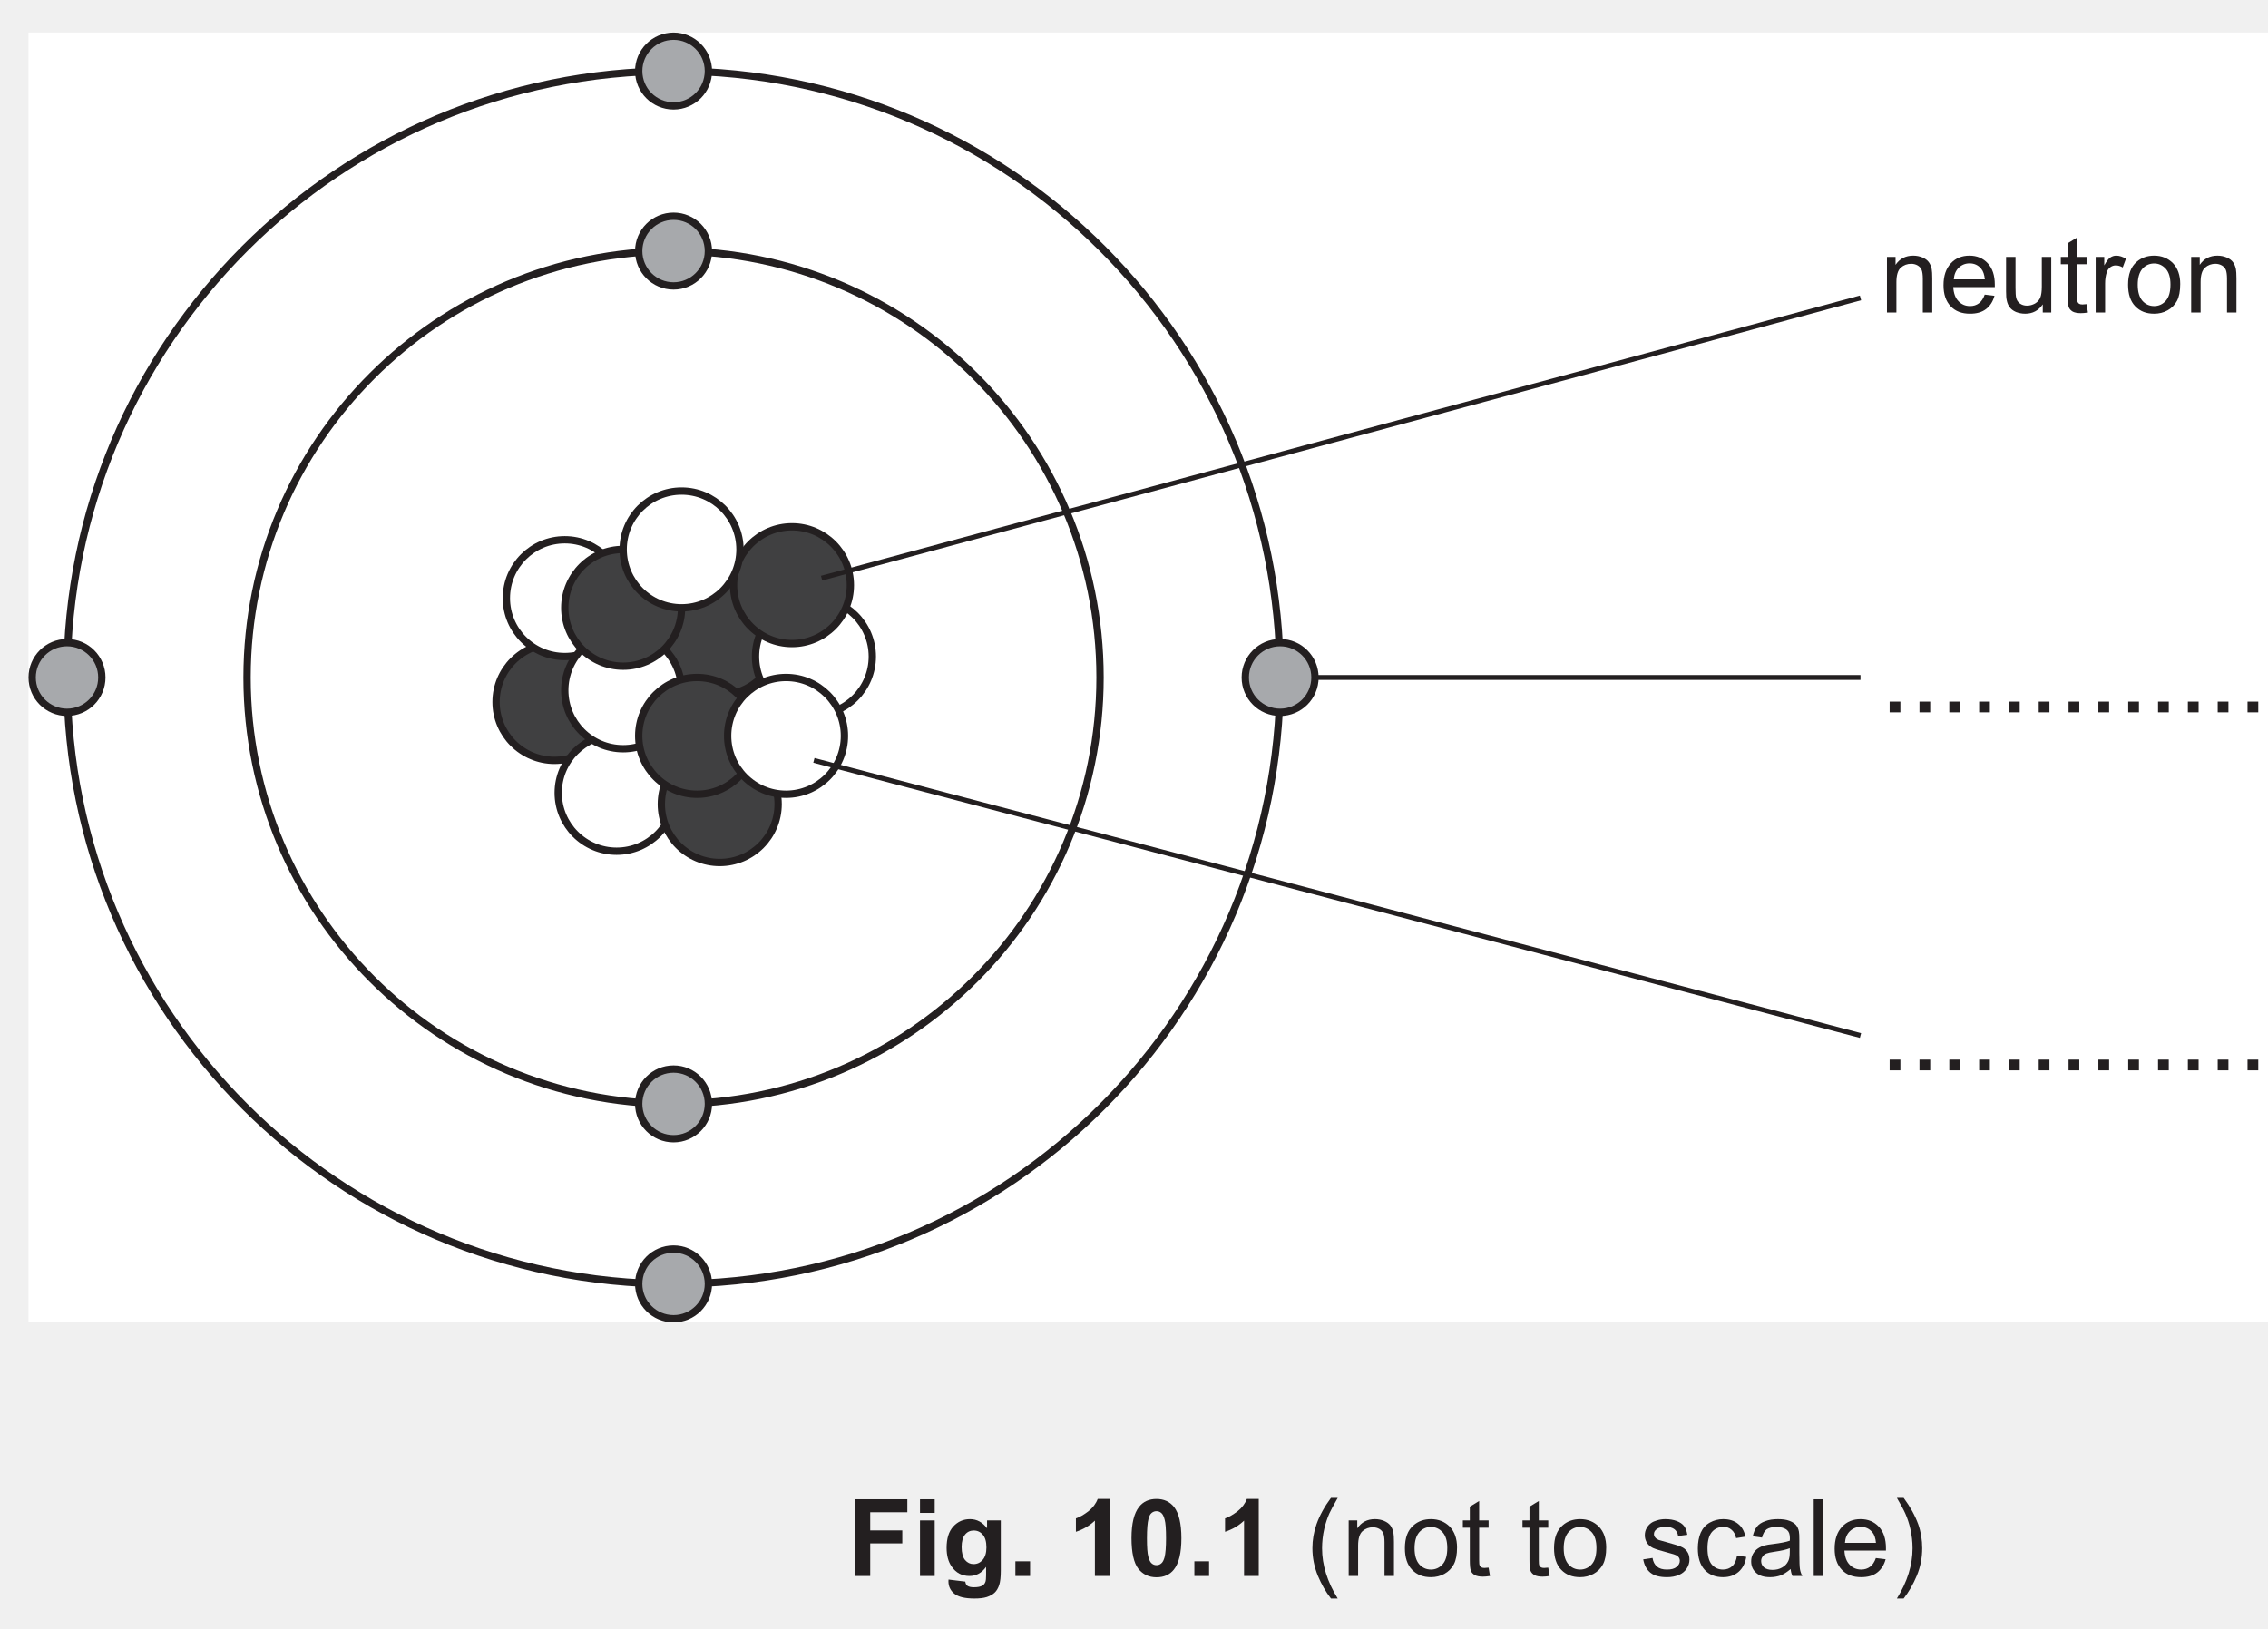
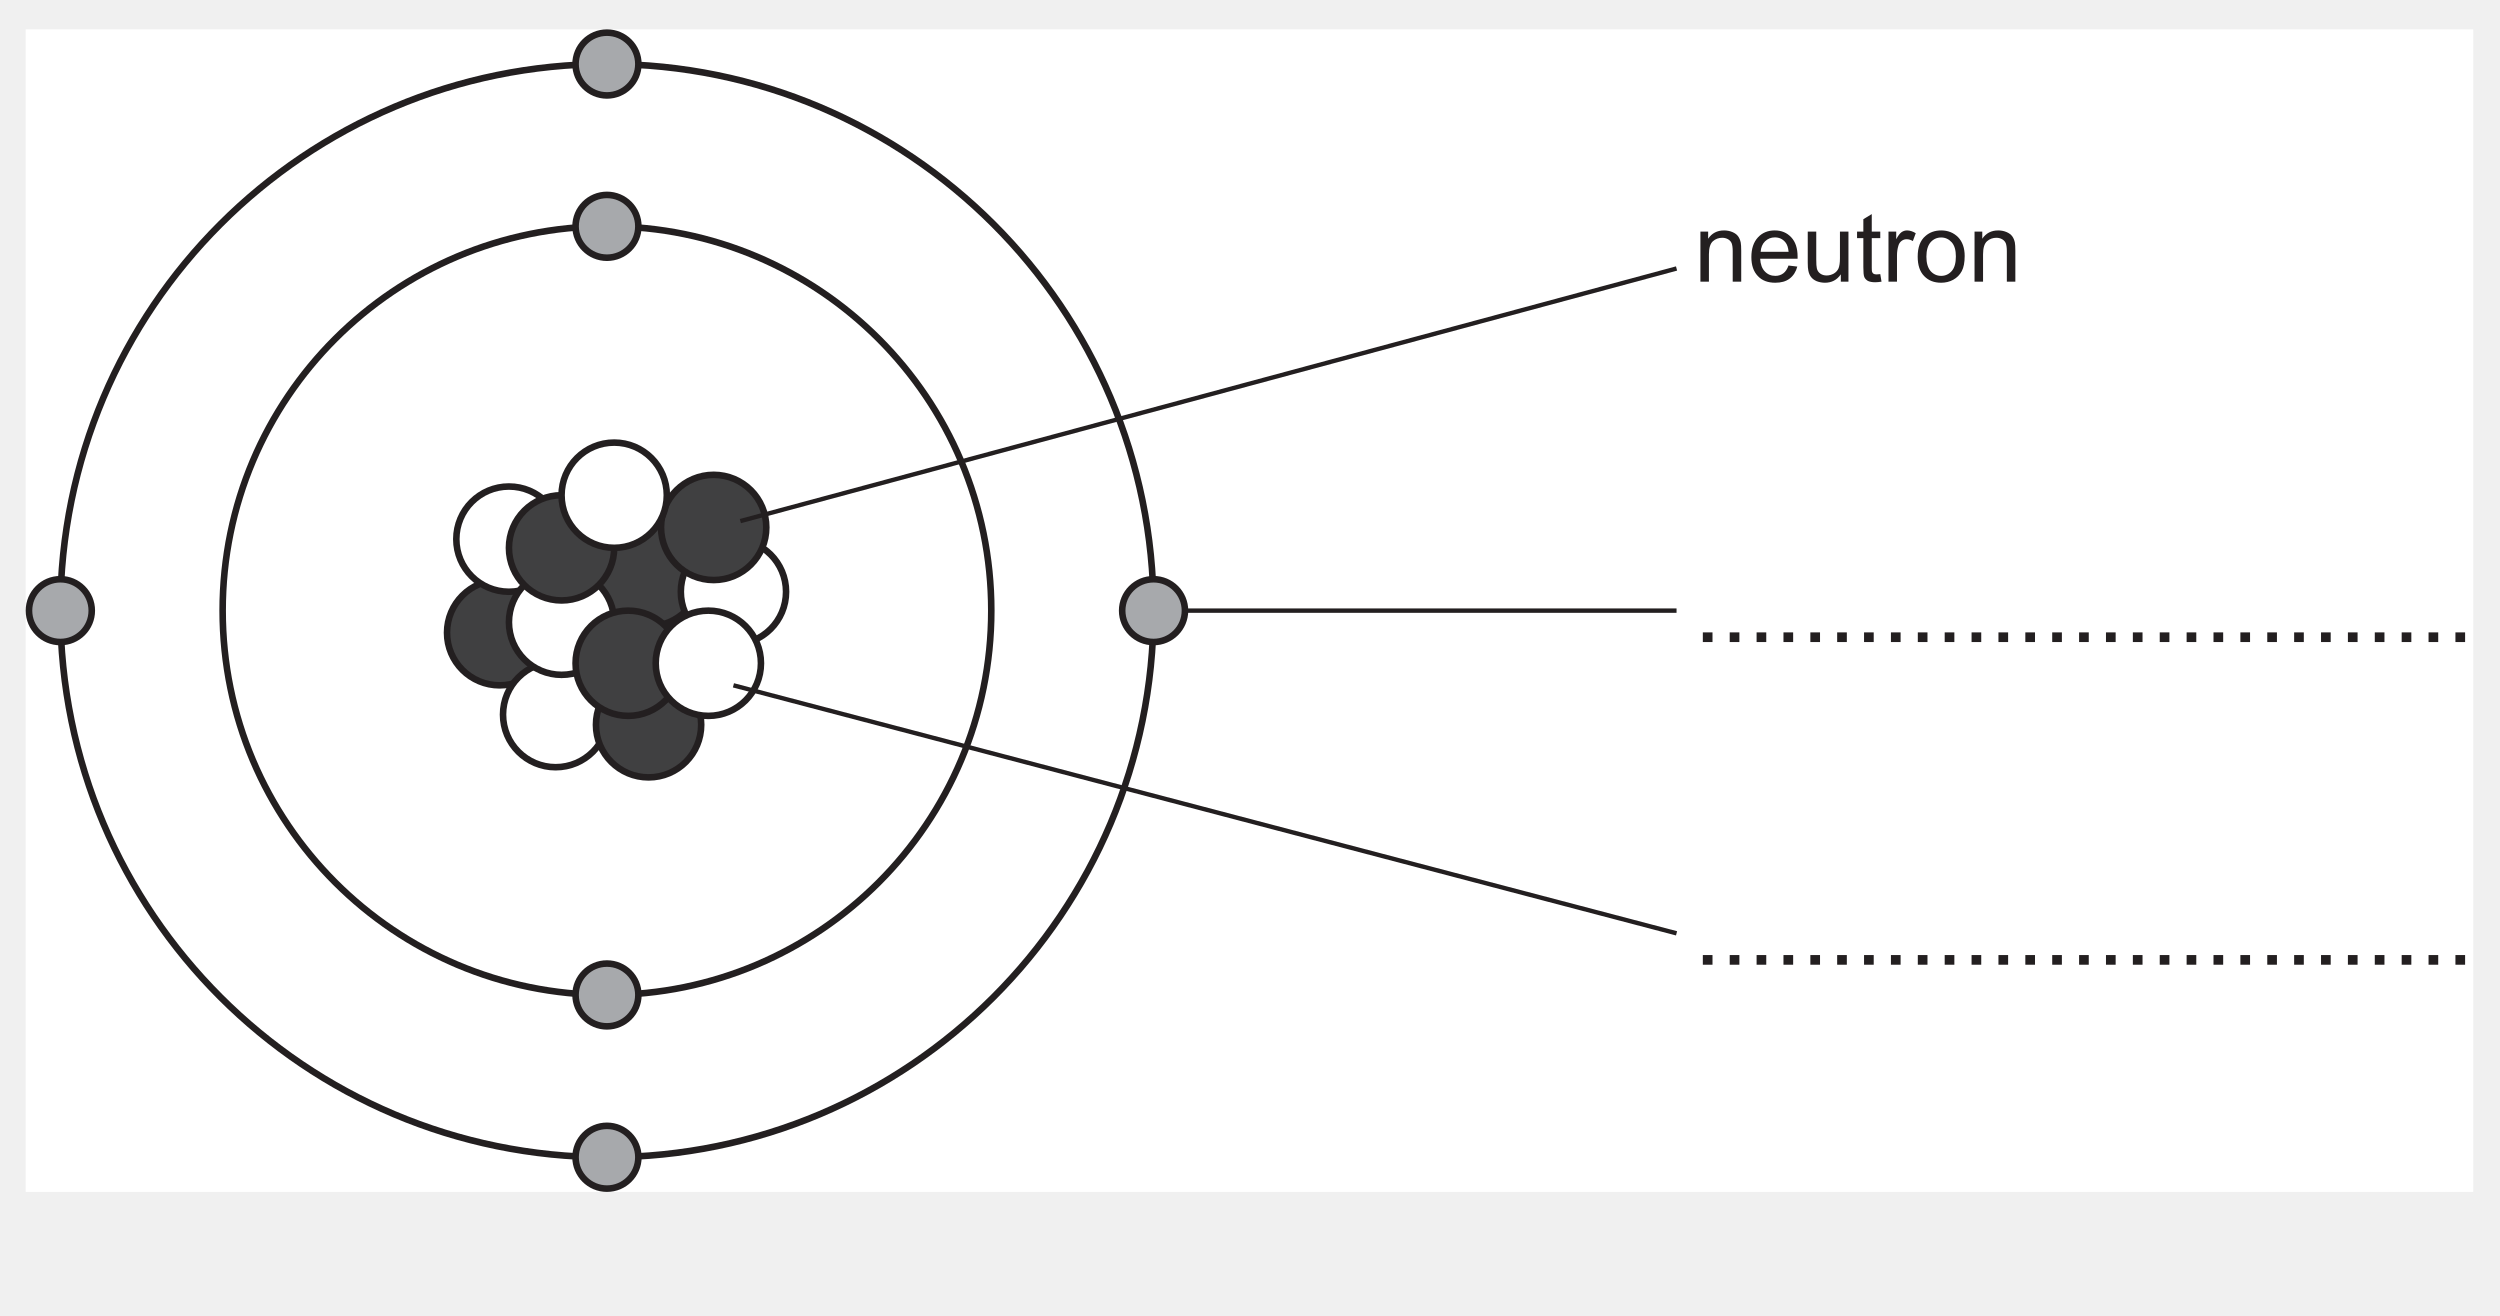
- <svg xmlns="http://www.w3.org/2000/svg" xmlns:xlink="http://www.w3.org/1999/xlink" data-id="0625_2024FM_32_q10a_fig10-1" data-width-mm="82.02" data-height-mm="58.91" data-measure="false" data-source="0625/32 FM 2024 p12" version="1.1" width="232.5" height="167" viewBox="0 0 232.5 167">
+ <svg xmlns="http://www.w3.org/2000/svg" xmlns:xlink="http://www.w3.org/1999/xlink" data-id="0625_2024FM_32_q10a_fig10-1" data-width-mm="100.33" data-height-mm="52.8" data-measure="false" data-source="0625/32 FM 2024 p12" version="1.1" width="284.4" height="149.683" viewBox="0 0 284.4 149.683">
  <defs>
    <clipPath id="clip_1">
-       <path transform="matrix(1,0,0,-1,-155.5,757.39)" d="M155.5 590.39H388V757.39H155.5Z" />
+       <path transform="matrix(1,0,0,-1,-155.499,757.389)" d="M155.5 607.706H439.9V757.39H155.5Z" />
    </clipPath>
    <clipPath id="clip_2">
-       <path transform="matrix(1,0,0,-1,-155.5,757.39)" d="M0 0H595.276V841.89H0Z" />
+       <path transform="matrix(1,0,0,-1,-155.499,757.389)" d="M0 0H595.276V841.89H0Z" />
    </clipPath>
    <clipPath id="clip_3">
-       <path transform="matrix(1,0,0,-1,-155.5,757.39)" d="M0 0H595.276V841.89H0Z" />
+       <path transform="matrix(1,0,0,-1,-155.499,757.389)" d="M0 0H595.276V841.89H0Z" />
    </clipPath>
    <clipPath id="clip_4">
-       <path transform="matrix(1,0,0,-1,-155.5,757.39)" d="M158.422 621.797H436.854V754.052H158.422Z" />
+       <path transform="matrix(1,0,0,-1,-155.499,757.389)" d="M158.422 621.797H436.854V754.052H158.422Z" />
    </clipPath>
    <path id="font_5_81" d="M.065 0V.518H.145V.444C.183 .501 .238 .530 .310 .530 .341 .530 .370 .524 .396 .513 .422 .502 .442 .487 .455 .469 .468 .451 .477 .429 .482 .404 .485 .388 .487 .359 .487 .318V0H.399V.315C.399 .351 .395 .378 .389 .395 .382 .413 .370 .427 .352 .438 .335 .448 .314 .454 .291 .454 .254 .454 .221 .442 .194 .418 .167 .394 .153 .349 .153 .283V0H.065Z" />
    <path id="font_5_72" d="M.420 .167 .511 .156C.497 .103 .470 .061 .432 .032 .393 .002 .343-.011 .283-.011 .207-.011 .147 .011 .103 .058 .058 .105 .036 .170 .036 .254 .036 .342 .059 .409 .104 .458 .148 .506 .207 .530 .278 .530 .348 .530 .404 .506 .448 .459 .492 .412 .514 .346 .514 .260 .514 .255 .514 .247 .514 .237H.127C.130 .180 .146 .136 .175 .106 .204 .075 .240 .060 .284 .060 .316 .060 .343 .069 .366 .086 .389 .103 .407 .130 .420 .167M.132 .309H.421C.417 .353 .406 .385 .388 .407 .360 .441 .324 .458 .279 .458 .239 .458 .205 .444 .177 .417 .150 .390 .135 .354 .132 .309Z" />
    <path id="font_5_88" d="M.405 0V.076C.365 .017 .310-.011 .241-.011 .210-.011 .182-.005 .155 .005 .128 .017 .109 .032 .096 .050 .083 .067 .074 .089 .069 .115 .065 .132 .063 .159 .063 .197V.518H.151V.231C.151 .185 .153 .154 .157 .138 .162 .115 .174 .097 .192 .084 .210 .071 .232 .064 .258 .064 .285 .064 .309 .071 .333 .084 .356 .098 .372 .116 .382 .139 .391 .163 .396 .196 .396 .241V.518H.484V0H.405Z" />
    <path id="font_5_87" d="M.257 .078 .270 .000C.245-.004 .223-.006 .204-.006 .172-.006 .147-.001 .129 .008 .112 .018 .099 .031 .092 .048 .085 .064 .082 .099 .082 .151V.450H.017V.518H.082V.646L.169 .699V.518H.257V.450H.169V.146C.169 .121 .170 .105 .174 .098 .177 .091 .182 .085 .189 .081 .196 .077 .206 .075 .219 .075 .229 .075 .241 .076 .257 .078Z" />
    <path id="font_5_85" d="M.064 0V.518H.144V.439C.164 .476 .182 .500 .199 .512 .217 .524 .235 .530 .256 .530 .285 .530 .316 .520 .346 .501L.316 .420C.294 .433 .273 .439 .251 .439 .232 .439 .215 .433 .200 .422 .184 .410 .173 .394 .167 .374 .157 .342 .152 .308 .152 .271V0H.064Z" />
    <path id="font_5_82" d="M.033 .259C.033 .355 .059 .426 .113 .472 .157 .511 .212 .530 .276 .530 .347 .530 .405 .506 .451 .460 .496 .413 .519 .348 .519 .266 .519 .199 .509 .147 .489 .109 .468 .070 .439 .041 .401 .020 .363-.001 .321-.011 .276-.011 .203-.011 .145 .011 .100 .058 .055 .104 .033 .171 .033 .259M.123 .259C.123 .192 .138 .143 .166 .110 .195 .077 .232 .060 .276 .060 .319 .060 .356 .077 .385 .110 .414 .143 .428 .194 .428 .261 .428 .326 .414 .374 .385 .407 .355 .440 .319 .457 .276 .457 .232 .457 .195 .440 .166 .407 .138 .374 .123 .325 .123 .259Z" />
    <clipPath id="clip_6">
-       <path transform="matrix(1,0,0,-1,-155.5,757.39)" d="M158.422 621.797H436.854V754.052H158.422Z" />
+       <path transform="matrix(1,0,0,-1,-155.499,757.389)" d="M158.422 621.797H436.854V754.052H158.422Z" />
    </clipPath>
    <path id="font_5_17" d="M.090 0V.100H.190V0H.090Z" />
-     <path id="font_7_41" d="M.073 0V.715H.564V.594H.218V.425H.517V.304H.218V0H.073Z" />
-     <path id="font_7_76" d="M.071 .588V.715H.208V.588H.071M.071 0V.518H.208V0H.071Z" />
-     <path id="font_7_74" d="M.059-.033 .215-.052C.218-.071 .224-.083 .233-.090 .246-.100 .267-.105 .295-.105 .331-.105 .358-.100 .375-.089 .388-.082 .397-.070 .403-.054 .407-.042 .409-.021 .409 .009V.085C.368 .028 .316 0 .254 0 .184 0 .129 .029 .088 .088 .056 .134 .041 .192 .041 .262 .041 .349 .061 .415 .103 .461 .145 .507 .197 .530 .259 .530 .323 .530 .376 .501 .418 .445V.518H.546V.052C.546-.008 .541-.054 .531-.084 .521-.114 .507-.138 .489-.155 .471-.172 .446-.186 .416-.196 .385-.206 .347-.210 .300-.210 .212-.210 .150-.195 .113-.165 .076-.135 .058-.096 .058-.049 .058-.045 .058-.039 .059-.033M.181 .270C.181 .215 .192 .175 .213 .149 .234 .124 .261 .111 .292 .111 .326 .111 .354 .124 .377 .150 .400 .176 .412 .215 .412 .266 .412 .320 .401 .359 .378 .385 .356 .411 .328 .424 .294 .424 .262 .424 .234 .412 .213 .386 .192 .361 .181 .322 .181 .270Z" />
-     <path id="font_7_17" d="M.071 0V.137H.208V0H.071Z" />
-     <path id="font_7_3" d="" />
-     <path id="font_7_20" d="M.393 0H.256V.516C.206 .469 .147 .434 .079 .412V.537C.114 .548 .153 .571 .195 .603 .237 .636 .266 .675 .282 .718H.393V0Z" />
-     <path id="font_7_19" d="M.274 .718C.343 .718 .397 .693 .437 .644 .483 .585 .506 .488 .506 .352 .506 .217 .483 .119 .436 .060 .397 .011 .343-.012 .274-.012 .204-.012 .148 .014 .105 .067 .063 .121 .041 .216 .041 .354 .041 .489 .065 .586 .112 .645 .151 .694 .205 .718 .274 .718M.274 .604C.257 .604 .243 .599 .229 .588 .216 .578 .206 .559 .199 .531 .190 .496 .185 .436 .185 .352 .185 .268 .189 .211 .198 .179 .206 .148 .217 .127 .230 .117 .243 .106 .257 .101 .274 .101 .291 .101 .305 .106 .318 .117 .331 .127 .341 .146 .349 .174 .358 .209 .363 .268 .363 .352 .363 .436 .359 .494 .350 .525 .342 .557 .331 .578 .318 .588 .305 .599 .291 .604 .274 .604Z" />
-     <path id="font_8_3" d="" />
-     <path id="font_8_11" d="M.233-.210C.185-.149 .144-.077 .110 .004 .077 .086 .060 .171 .060 .259 .060 .336 .073 .411 .098 .482 .127 .564 .172 .646 .233 .728H.296C.257 .660 .231 .612 .218 .583 .198 .538 .183 .491 .171 .442 .157 .381 .150 .320 .150 .258 .150 .102 .199-.054 .296-.210H.233Z" />
-     <path id="font_8_81" d="M.065 0V.518H.145V.444C.183 .501 .238 .530 .310 .530 .341 .530 .370 .524 .396 .513 .422 .502 .442 .487 .455 .469 .468 .451 .477 .429 .482 .404 .485 .388 .487 .359 .487 .318V0H.399V.315C.399 .351 .395 .378 .389 .395 .382 .413 .370 .427 .352 .438 .335 .448 .314 .454 .291 .454 .254 .454 .221 .442 .194 .418 .167 .394 .153 .349 .153 .283V0H.065Z" />
-     <path id="font_8_82" d="M.033 .259C.033 .355 .059 .426 .113 .472 .157 .511 .212 .530 .276 .530 .347 .530 .405 .506 .451 .460 .496 .413 .519 .348 .519 .266 .519 .199 .509 .147 .489 .109 .468 .070 .439 .041 .401 .020 .363-.001 .321-.011 .276-.011 .203-.011 .145 .011 .100 .058 .055 .104 .033 .171 .033 .259M.123 .259C.123 .192 .138 .143 .166 .110 .195 .077 .232 .060 .276 .060 .319 .060 .356 .077 .385 .110 .414 .143 .428 .194 .428 .261 .428 .326 .414 .374 .385 .407 .355 .440 .319 .457 .276 .457 .232 .457 .195 .440 .166 .407 .138 .374 .123 .325 .123 .259Z" />
-     <path id="font_8_87" d="M.257 .078 .270 .000C.245-.004 .223-.006 .204-.006 .172-.006 .147-.001 .129 .008 .112 .018 .099 .031 .092 .048 .085 .064 .082 .099 .082 .151V.450H.017V.518H.082V.646L.169 .699V.518H.257V.450H.169V.146C.169 .121 .170 .105 .174 .098 .177 .091 .182 .085 .189 .081 .196 .077 .206 .075 .219 .075 .229 .075 .241 .076 .257 .078Z" />
-     <path id="font_8_86" d="M.030 .155 .117 .168C.122 .133 .136 .107 .158 .088 .180 .069 .211 .060 .251 .060 .292 .060 .322 .068 .341 .085 .361 .101 .371 .120 .371 .143 .371 .162 .362 .178 .345 .189 .333 .197 .303 .207 .255 .219 .190 .236 .146 .250 .121 .261 .096 .273 .077 .290 .064 .311 .051 .332 .045 .355 .045 .380 .045 .403 .050 .425 .061 .445 .071 .464 .086 .481 .104 .494 .118 .504 .136 .512 .160 .519 .184 .526 .209 .530 .236 .530 .277 .530 .312 .524 .343 .512 .374 .500 .396 .485 .411 .465 .426 .445 .436 .418 .441 .384L.355 .373C.352 .399 .340 .420 .322 .435 .303 .450 .276 .458 .242 .458 .202 .458 .173 .451 .156 .437 .138 .424 .130 .409 .130 .391 .130 .379 .133 .369 .141 .360 .148 .350 .159 .343 .174 .336 .183 .333 .209 .326 .252 .314 .314 .297 .357 .284 .382 .273 .407 .263 .426 .247 .440 .227 .454 .207 .461 .182 .461 .152 .461 .123 .452 .095 .435 .069 .418 .043 .394 .023 .361 .009 .329-.004 .293-.011 .252-.011 .185-.011 .133 .002 .098 .030 .063 .058 .040 .100 .030 .155Z" />
-     <path id="font_8_70" d="M.404 .190 .490 .178C.481 .119 .457 .072 .418 .038 .379 .005 .331-.011 .274-.011 .203-.011 .146 .011 .103 .057 .060 .104 .039 .170 .039 .257 .039 .313 .048 .362 .066 .404 .085 .446 .113 .477 .151 .498 .189 .519 .230 .530 .275 .530 .331 .530 .377 .516 .413 .487 .449 .459 .472 .419 .482 .367L.396 .353C.388 .388 .374 .414 .353 .431 .333 .449 .308 .458 .278 .458 .234 .458 .198 .442 .170 .410 .143 .378 .129 .328 .129 .259 .129 .190 .142 .139 .169 .107 .196 .076 .230 .060 .273 .060 .308 .060 .337 .071 .360 .092 .383 .113 .398 .146 .404 .190Z" />
-     <path id="font_8_68" d="M.404 .065C.371 .037 .340 .017 .310 .005 .280-.005 .247-.011 .213-.011 .156-.011 .112 .002 .082 .030 .051 .057 .036 .093 .036 .136 .036 .162 .041 .185 .053 .206 .065 .227 .080 .244 .098 .256 .117 .269 .138 .279 .162 .285 .179 .290 .205 .294 .240 .298 .311 .307 .363 .317 .396 .329 .397 .341 .397 .348 .397 .351 .397 .387 .389 .412 .372 .427 .350 .447 .316 .457 .272 .457 .231 .457 .200 .449 .180 .435 .161 .420 .146 .395 .137 .358L.051 .370C.059 .407 .071 .436 .089 .459 .107 .482 .133 .499 .167 .511 .201 .524 .240 .530 .285 .530 .329 .530 .365 .525 .393 .514 .420 .504 .441 .490 .454 .475 .467 .459 .476 .439 .481 .415 .484 .400 .485 .373 .485 .334V.217C.485 .135 .487 .084 .491 .062 .495 .040 .502 .019 .513 0H.421C.412 .018 .406 .040 .404 .065M.396 .259C.365 .246 .317 .235 .253 .226 .217 .221 .191 .215 .176 .209 .161 .202 .150 .193 .142 .180 .133 .168 .129 .154 .129 .139 .129 .115 .138 .096 .156 .080 .174 .065 .200 .057 .234 .057 .268 .057 .298 .064 .324 .079 .351 .094 .370 .114 .382 .140 .392 .160 .396 .189 .396 .227V.259Z" />
-     <path id="font_8_79" d="M.063 0V.715H.151V0H.063Z" />
-     <path id="font_8_72" d="M.420 .167 .511 .156C.497 .103 .470 .061 .432 .032 .393 .002 .343-.011 .283-.011 .207-.011 .147 .011 .103 .058 .058 .105 .036 .170 .036 .254 .036 .342 .059 .409 .104 .458 .148 .506 .207 .530 .278 .530 .348 .530 .404 .506 .448 .459 .492 .412 .514 .346 .514 .260 .514 .255 .514 .247 .514 .237H.127C.130 .180 .146 .136 .175 .106 .204 .075 .240 .060 .284 .060 .316 .060 .343 .069 .366 .086 .389 .103 .407 .130 .420 .167M.132 .309H.421C.417 .353 .406 .385 .388 .407 .360 .441 .324 .458 .279 .458 .239 .458 .205 .444 .177 .417 .150 .390 .135 .354 .132 .309Z" />
-     <path id="font_8_12" d="M.123-.210H.060C.157-.054 .206 .102 .206 .258 .206 .320 .199 .380 .185 .441 .174 .489 .159 .536 .139 .581 .126 .611 .100 .660 .060 .728H.123C.184 .646 .229 .564 .259 .482 .284 .411 .296 .336 .296 .259 .296 .171 .280 .086 .246 .004 .212-.077 .171-.149 .123-.210Z" />
  </defs>
  <g clip-path="url(#clip_1)">
    <g clip-path="url(#clip_2)">
      <g clip-path="url(#clip_3)" />
-       <path transform="matrix(1,0,0,-1,-155.5,757.39)" d="M158.422 621.797H436.854V754.052H158.422Z" fill="#ffffff" />
+       <path transform="matrix(1,0,0,-1,-155.499,757.389)" d="M158.422 621.797H436.854V754.052H158.422Z" fill="#ffffff" />
      <g clip-path="url(#clip_4)">
        <path transform="matrix(1,0,0,-1,131.229,69.465)" stroke-width=".75" stroke-linecap="butt" stroke-miterlimit="4" stroke-linejoin="miter" fill="none" stroke="#231f20" d="M0 0C0-34.341-27.839-62.181-62.181-62.181-96.522-62.181-124.361-34.341-124.361 0-124.361 34.341-96.522 62.181-62.181 62.181-27.839 62.181 0 34.341 0 0Z" />
        <path transform="matrix(1,0,0,-1,112.769,69.465)" stroke-width=".75" stroke-linecap="butt" stroke-miterlimit="4" stroke-linejoin="miter" fill="none" stroke="#231f20" d="M0 0C0-24.146-19.574-43.72-43.72-43.72-67.866-43.72-87.441-24.146-87.441 0-87.441 24.146-67.866 43.72-43.72 43.72-19.574 43.72 0 24.146 0 0Z" />
        <path transform="matrix(1,0,0,-1,72.620,7.285)" d="M0 0C0-1.973-1.599-3.572-3.572-3.572-5.544-3.572-7.143-1.973-7.143 0-7.143 1.973-5.544 3.572-3.572 3.572-1.599 3.572 0 1.973 0 0" fill="#a7a9ac" />
        <path transform="matrix(1,0,0,-1,72.620,7.285)" stroke-width=".75" stroke-linecap="butt" stroke-miterlimit="4" stroke-linejoin="miter" fill="none" stroke="#231f20" d="M0 0C0-1.973-1.599-3.572-3.572-3.572-5.544-3.572-7.143-1.973-7.143 0-7.143 1.973-5.544 3.572-3.572 3.572-1.599 3.572 0 1.973 0 0Z" />
        <path transform="matrix(1,0,0,-1,72.620,131.646)" d="M0 0C0-1.973-1.599-3.572-3.572-3.572-5.544-3.572-7.143-1.973-7.143 0-7.143 1.973-5.544 3.572-3.572 3.572-1.599 3.572 0 1.973 0 0" fill="#a7a9ac" />
        <path transform="matrix(1,0,0,-1,72.620,131.646)" stroke-width=".75" stroke-linecap="butt" stroke-miterlimit="4" stroke-linejoin="miter" fill="none" stroke="#231f20" d="M0 0C0-1.973-1.599-3.572-3.572-3.572-5.544-3.572-7.143-1.973-7.143 0-7.143 1.973-5.544 3.572-3.572 3.572-1.599 3.572 0 1.973 0 0Z" />
        <path transform="matrix(1,0,0,-1,72.620,113.186)" d="M0 0C0-1.973-1.599-3.572-3.572-3.572-5.544-3.572-7.143-1.973-7.143 0-7.143 1.973-5.544 3.572-3.572 3.572-1.599 3.572 0 1.973 0 0" fill="#a7a9ac" />
        <path transform="matrix(1,0,0,-1,72.620,113.186)" stroke-width=".75" stroke-linecap="butt" stroke-miterlimit="4" stroke-linejoin="miter" fill="none" stroke="#231f20" d="M0 0C0-1.973-1.599-3.572-3.572-3.572-5.544-3.572-7.143-1.973-7.143 0-7.143 1.973-5.544 3.572-3.572 3.572-1.599 3.572 0 1.973 0 0Z" />
        <path transform="matrix(1,0,0,-1,72.620,25.745)" d="M0 0C0-1.973-1.599-3.572-3.572-3.572-5.544-3.572-7.143-1.973-7.143 0-7.143 1.973-5.544 3.572-3.572 3.572-1.599 3.572 0 1.973 0 0" fill="#a7a9ac" />
        <path transform="matrix(1,0,0,-1,72.620,25.745)" stroke-width=".75" stroke-linecap="butt" stroke-miterlimit="4" stroke-linejoin="miter" fill="none" stroke="#231f20" d="M0 0C0-1.973-1.599-3.572-3.572-3.572-5.544-3.572-7.143-1.973-7.143 0-7.143 1.973-5.544 3.572-3.572 3.572-1.599 3.572 0 1.973 0 0Z" />
        <path transform="matrix(1,0,0,-1,10.440,69.465)" d="M0 0C0-1.973-1.599-3.572-3.572-3.572-5.544-3.572-7.143-1.973-7.143 0-7.143 1.973-5.544 3.572-3.572 3.572-1.599 3.572 0 1.973 0 0" fill="#a7a9ac" />
        <path transform="matrix(1,0,0,-1,10.440,69.465)" stroke-width=".75" stroke-linecap="butt" stroke-miterlimit="4" stroke-linejoin="miter" fill="none" stroke="#231f20" d="M0 0C0-1.973-1.599-3.572-3.572-3.572-5.544-3.572-7.143-1.973-7.143 0-7.143 1.973-5.544 3.572-3.572 3.572-1.599 3.572 0 1.973 0 0Z" />
        <path transform="matrix(1,0,0,-1,134.801,69.465)" d="M0 0C0-1.973-1.599-3.572-3.572-3.572-5.544-3.572-7.143-1.973-7.143 0-7.143 1.973-5.544 3.572-3.572 3.572-1.599 3.572 0 1.973 0 0" fill="#a7a9ac" />
        <path transform="matrix(1,0,0,-1,134.801,69.465)" stroke-width=".75" stroke-linecap="butt" stroke-miterlimit="4" stroke-linejoin="miter" fill="none" stroke="#231f20" d="M0 0C0-1.973-1.599-3.572-3.572-3.572-5.544-3.572-7.143-1.973-7.143 0-7.143 1.973-5.544 3.572-3.572 3.572-1.599 3.572 0 1.973 0 0Z" />
        <path transform="matrix(1,0,0,-1,62.826,71.978)" d="M0 0C0-3.306-2.68-5.986-5.986-5.986-9.293-5.986-11.973-3.306-11.973 0-11.973 3.306-9.293 5.986-5.986 5.986-2.68 5.986 0 3.306 0 0" fill="#404041" />
        <path transform="matrix(1,0,0,-1,62.826,71.978)" stroke-width=".75" stroke-linecap="butt" stroke-miterlimit="4" stroke-linejoin="miter" fill="none" stroke="#231f20" d="M0 0C0-3.306-2.68-5.986-5.986-5.986-9.293-5.986-11.973-3.306-11.973 0-11.973 3.306-9.293 5.986-5.986 5.986-2.68 5.986 0 3.306 0 0Z" />
        <path transform="matrix(1,0,0,-1,79.769,65.266)" d="M0 0C0-3.306-2.68-5.986-5.986-5.986-9.293-5.986-11.973-3.306-11.973 0-11.973 3.306-9.293 5.986-5.986 5.986-2.68 5.986 0 3.306 0 0" fill="#404041" />
        <path transform="matrix(1,0,0,-1,79.769,65.266)" stroke-width=".75" stroke-linecap="butt" stroke-miterlimit="4" stroke-linejoin="miter" fill="none" stroke="#231f20" d="M0 0C0-3.306-2.68-5.986-5.986-5.986-9.293-5.986-11.973-3.306-11.973 0-11.973 3.306-9.293 5.986-5.986 5.986-2.68 5.986 0 3.306 0 0Z" />
-         <path transform="matrix(1,0,0,-1,69.197,81.293)" d="M0 0C0-3.306-2.68-5.986-5.986-5.986-9.293-5.986-11.973-3.306-11.973 0-11.973 3.306-9.293 5.986-5.986 5.986-2.68 5.986 0 3.306 0 0" fill="#ffffff" />
-         <path transform="matrix(1,0,0,-1,69.197,81.293)" stroke-width=".75" stroke-linecap="butt" stroke-miterlimit="4" stroke-linejoin="miter" fill="none" stroke="#231f20" d="M0 0C0-3.306-2.68-5.986-5.986-5.986-9.293-5.986-11.973-3.306-11.973 0-11.973 3.306-9.293 5.986-5.986 5.986-2.68 5.986 0 3.306 0 0Z" />
+         <path transform="matrix(1,0,0,-1,69.197,81.292)" d="M0 0C0-3.306-2.68-5.986-5.986-5.986-9.293-5.986-11.973-3.306-11.973 0-11.973 3.306-9.293 5.986-5.986 5.986-2.68 5.986 0 3.306 0 0" fill="#ffffff" />
+         <path transform="matrix(1,0,0,-1,69.197,81.292)" stroke-width=".75" stroke-linecap="butt" stroke-miterlimit="4" stroke-linejoin="miter" fill="none" stroke="#231f20" d="M0 0C0-3.306-2.68-5.986-5.986-5.986-9.293-5.986-11.973-3.306-11.973 0-11.973 3.306-9.293 5.986-5.986 5.986-2.68 5.986 0 3.306 0 0Z" />
        <path transform="matrix(1,0,0,-1,63.884,61.332)" d="M0 0C0-3.306-2.68-5.986-5.986-5.986-9.293-5.986-11.973-3.306-11.973 0-11.973 3.306-9.293 5.986-5.986 5.986-2.68 5.986 0 3.306 0 0" fill="#ffffff" />
        <path transform="matrix(1,0,0,-1,63.884,61.332)" stroke-width=".75" stroke-linecap="butt" stroke-miterlimit="4" stroke-linejoin="miter" fill="none" stroke="#231f20" d="M0 0C0-3.306-2.68-5.986-5.986-5.986-9.293-5.986-11.973-3.306-11.973 0-11.973 3.306-9.293 5.986-5.986 5.986-2.68 5.986 0 3.306 0 0Z" />
-         <path transform="matrix(1,0,0,-1,69.870,70.784)" d="M0 0C0-3.306-2.68-5.986-5.986-5.986-9.293-5.986-11.973-3.306-11.973 0-11.973 3.306-9.293 5.986-5.986 5.986-2.68 5.986 0 3.306 0 0" fill="#ffffff" />
-         <path transform="matrix(1,0,0,-1,69.870,70.784)" stroke-width=".75" stroke-linecap="butt" stroke-miterlimit="4" stroke-linejoin="miter" fill="none" stroke="#231f20" d="M0 0C0-3.306-2.68-5.986-5.986-5.986-9.293-5.986-11.973-3.306-11.973 0-11.973 3.306-9.293 5.986-5.986 5.986-2.68 5.986 0 3.306 0 0Z" />
+         <path transform="matrix(1,0,0,-1,69.870,70.783)" d="M0 0C0-3.306-2.68-5.986-5.986-5.986-9.293-5.986-11.973-3.306-11.973 0-11.973 3.306-9.293 5.986-5.986 5.986-2.68 5.986 0 3.306 0 0" fill="#ffffff" />
+         <path transform="matrix(1,0,0,-1,69.870,70.783)" stroke-width=".75" stroke-linecap="butt" stroke-miterlimit="4" stroke-linejoin="miter" fill="none" stroke="#231f20" d="M0 0C0-3.306-2.68-5.986-5.986-5.986-9.293-5.986-11.973-3.306-11.973 0-11.973 3.306-9.293 5.986-5.986 5.986-2.68 5.986 0 3.306 0 0Z" />
        <path transform="matrix(1,0,0,-1,89.423,67.319)" d="M0 0C0-3.306-2.68-5.986-5.986-5.986-9.293-5.986-11.973-3.306-11.973 0-11.973 3.306-9.293 5.986-5.986 5.986-2.68 5.986 0 3.306 0 0" fill="#ffffff" />
        <path transform="matrix(1,0,0,-1,89.423,67.319)" stroke-width=".75" stroke-linecap="butt" stroke-miterlimit="4" stroke-linejoin="miter" fill="none" stroke="#231f20" d="M0 0C0-3.306-2.68-5.986-5.986-5.986-9.293-5.986-11.973-3.306-11.973 0-11.973 3.306-9.293 5.986-5.986 5.986-2.68 5.986 0 3.306 0 0Z" />
        <path transform="matrix(1,0,0,-1,69.870,62.322)" d="M0 0C0-3.306-2.68-5.986-5.986-5.986-9.293-5.986-11.973-3.306-11.973 0-11.973 3.306-9.293 5.986-5.986 5.986-2.68 5.986 0 3.306 0 0" fill="#404041" />
        <path transform="matrix(1,0,0,-1,69.870,62.322)" stroke-width=".75" stroke-linecap="butt" stroke-miterlimit="4" stroke-linejoin="miter" fill="none" stroke="#231f20" d="M0 0C0-3.306-2.68-5.986-5.986-5.986-9.293-5.986-11.973-3.306-11.973 0-11.973 3.306-9.293 5.986-5.986 5.986-2.68 5.986 0 3.306 0 0Z" />
-         <path transform="matrix(1,0,0,-1,79.769,82.450)" d="M0 0C0-3.306-2.68-5.986-5.986-5.986-9.293-5.986-11.973-3.306-11.973 0-11.973 3.306-9.293 5.986-5.986 5.986-2.68 5.986 0 3.306 0 0" fill="#404041" />
-         <path transform="matrix(1,0,0,-1,79.769,82.450)" stroke-width=".75" stroke-linecap="butt" stroke-miterlimit="4" stroke-linejoin="miter" fill="none" stroke="#231f20" d="M0 0C0-3.306-2.68-5.986-5.986-5.986-9.293-5.986-11.973-3.306-11.973 0-11.973 3.306-9.293 5.986-5.986 5.986-2.68 5.986 0 3.306 0 0Z" />
+         <path transform="matrix(1,0,0,-1,79.769,82.45)" d="M0 0C0-3.306-2.68-5.986-5.986-5.986-9.293-5.986-11.973-3.306-11.973 0-11.973 3.306-9.293 5.986-5.986 5.986-2.68 5.986 0 3.306 0 0" fill="#404041" />
+         <path transform="matrix(1,0,0,-1,79.769,82.45)" stroke-width=".75" stroke-linecap="butt" stroke-miterlimit="4" stroke-linejoin="miter" fill="none" stroke="#231f20" d="M0 0C0-3.306-2.68-5.986-5.986-5.986-9.293-5.986-11.973-3.306-11.973 0-11.973 3.306-9.293 5.986-5.986 5.986-2.68 5.986 0 3.306 0 0Z" />
        <path transform="matrix(1,0,0,-1,77.450,75.452)" d="M0 0C0-3.306-2.68-5.986-5.986-5.986-9.293-5.986-11.973-3.306-11.973 0-11.973 3.306-9.293 5.986-5.986 5.986-2.68 5.986 0 3.306 0 0" fill="#404041" />
        <path transform="matrix(1,0,0,-1,77.450,75.452)" stroke-width=".75" stroke-linecap="butt" stroke-miterlimit="4" stroke-linejoin="miter" fill="none" stroke="#231f20" d="M0 0C0-3.306-2.68-5.986-5.986-5.986-9.293-5.986-11.973-3.306-11.973 0-11.973 3.306-9.293 5.986-5.986 5.986-2.68 5.986 0 3.306 0 0Z" />
        <path transform="matrix(1,0,0,-1,86.566,75.452)" d="M0 0C0-3.306-2.68-5.986-5.986-5.986-9.293-5.986-11.973-3.306-11.973 0-11.973 3.306-9.293 5.986-5.986 5.986-2.68 5.986 0 3.306 0 0" fill="#ffffff" />
        <path transform="matrix(1,0,0,-1,86.566,75.452)" stroke-width=".75" stroke-linecap="butt" stroke-miterlimit="4" stroke-linejoin="miter" fill="none" stroke="#231f20" d="M0 0C0-3.306-2.68-5.986-5.986-5.986-9.293-5.986-11.973-3.306-11.973 0-11.973 3.306-9.293 5.986-5.986 5.986-2.68 5.986 0 3.306 0 0Z" />
        <path transform="matrix(1,0,0,-1,87.174,60.001)" d="M0 0C0-3.306-2.68-5.986-5.986-5.986-9.293-5.986-11.973-3.306-11.973 0-11.973 3.306-9.293 5.986-5.986 5.986-2.68 5.986 0 3.306 0 0" fill="#404041" />
        <path transform="matrix(1,0,0,-1,87.174,60.001)" stroke-width=".75" stroke-linecap="butt" stroke-miterlimit="4" stroke-linejoin="miter" fill="none" stroke="#231f20" d="M0 0C0-3.306-2.68-5.986-5.986-5.986-9.293-5.986-11.973-3.306-11.973 0-11.973 3.306-9.293 5.986-5.986 5.986-2.68 5.986 0 3.306 0 0Z" />
-         <path transform="matrix(1,0,0,-1,75.857,56.336)" d="M0 0C0-3.306-2.68-5.986-5.986-5.986-9.293-5.986-11.973-3.306-11.973 0-11.973 3.306-9.293 5.986-5.986 5.986-2.68 5.986 0 3.306 0 0" fill="#ffffff" />
-         <path transform="matrix(1,0,0,-1,75.857,56.336)" stroke-width=".75" stroke-linecap="butt" stroke-miterlimit="4" stroke-linejoin="miter" fill="none" stroke="#231f20" d="M0 0C0-3.306-2.68-5.986-5.986-5.986-9.293-5.986-11.973-3.306-11.973 0-11.973 3.306-9.293 5.986-5.986 5.986-2.68 5.986 0 3.306 0 0Z" />
+         <path transform="matrix(1,0,0,-1,75.857,56.335)" d="M0 0C0-3.306-2.68-5.986-5.986-5.986-9.293-5.986-11.973-3.306-11.973 0-11.973 3.306-9.293 5.986-5.986 5.986-2.68 5.986 0 3.306 0 0" fill="#ffffff" />
+         <path transform="matrix(1,0,0,-1,75.857,56.335)" stroke-width=".75" stroke-linecap="butt" stroke-miterlimit="4" stroke-linejoin="miter" fill="none" stroke="#231f20" d="M0 0C0-3.306-2.68-5.986-5.986-5.986-9.293-5.986-11.973-3.306-11.973 0-11.973 3.306-9.293 5.986-5.986 5.986-2.68 5.986 0 3.306 0 0Z" />
        <path transform="matrix(1,0,0,-1,84.224,59.280)" stroke-width=".5" stroke-linecap="butt" stroke-miterlimit="4" stroke-linejoin="miter" fill="none" stroke="#231f20" d="M0 0 106.5 28.737" />
        <path transform="matrix(1,0,0,-1,83.436,77.964)" stroke-width=".5" stroke-linecap="butt" stroke-miterlimit="4" stroke-linejoin="miter" fill="none" stroke="#231f20" d="M0 0 107.288-28.212" />
        <path transform="matrix(1,0,0,-1,134.801,69.465)" stroke-width=".5" stroke-linecap="butt" stroke-miterlimit="4" stroke-linejoin="miter" fill="none" stroke="#231f20" d="M0 0H55.923" />
      </g>
      <use data-text="n" xlink:href="#font_5_81" transform="matrix(11,0,0,-11,192.724,32.043)" fill="#231f20" />
      <use data-text="e" xlink:href="#font_5_72" transform="matrix(11,0,0,-11,198.840,32.043)" fill="#231f20" />
      <use data-text="u" xlink:href="#font_5_88" transform="matrix(11,0,0,-11,204.956,32.043)" fill="#231f20" />
      <use data-text="t" xlink:href="#font_5_87" transform="matrix(11,0,0,-11,211.072,32.043)" fill="#231f20" />
      <use data-text="r" xlink:href="#font_5_85" transform="matrix(11,0,0,-11,214.130,32.043)" fill="#231f20" />
      <use data-text="o" xlink:href="#font_5_82" transform="matrix(11,0,0,-11,217.793,32.043)" fill="#231f20" />
      <use data-text="n" xlink:href="#font_5_81" transform="matrix(11,0,0,-11,223.909,32.043)" fill="#231f20" />
      <g clip-path="url(#clip_6)">
        <use data-text="." xlink:href="#font_5_17" transform="matrix(11,0,0,-11,192.724,73.040)" fill="#231f20" />
        <use data-text="." xlink:href="#font_5_17" transform="matrix(11,0,0,-11,195.782,73.040)" fill="#231f20" />
        <use data-text="." xlink:href="#font_5_17" transform="matrix(11,0,0,-11,198.840,73.040)" fill="#231f20" />
        <use data-text="." xlink:href="#font_5_17" transform="matrix(11,0,0,-11,201.898,73.040)" fill="#231f20" />
        <use data-text="." xlink:href="#font_5_17" transform="matrix(11,0,0,-11,204.956,73.040)" fill="#231f20" />
-         <use data-text="." xlink:href="#font_5_17" transform="matrix(11,0,0,-11,208.005,73.040)" fill="#231f20" />
+         <use data-text="." xlink:href="#font_5_17" transform="matrix(11,0,0,-11,208.006,73.040)" fill="#231f20" />
        <use data-text="." xlink:href="#font_5_17" transform="matrix(11,0,0,-11,211.064,73.040)" fill="#231f20" />
        <use data-text="." xlink:href="#font_5_17" transform="matrix(11,0,0,-11,214.122,73.040)" fill="#231f20" />
        <use data-text="." xlink:href="#font_5_17" transform="matrix(11,0,0,-11,217.180,73.040)" fill="#231f20" />
        <use data-text="." xlink:href="#font_5_17" transform="matrix(11,0,0,-11,220.238,73.040)" fill="#231f20" />
        <use data-text="." xlink:href="#font_5_17" transform="matrix(11,0,0,-11,223.296,73.040)" fill="#231f20" />
        <use data-text="." xlink:href="#font_5_17" transform="matrix(11,0,0,-11,226.354,73.040)" fill="#231f20" />
        <use data-text="." xlink:href="#font_5_17" transform="matrix(11,0,0,-11,229.412,73.040)" fill="#231f20" />
+         <use data-text="." xlink:href="#font_5_17" transform="matrix(11,0,0,-11,232.470,73.040)" fill="#231f20" />
+         <use data-text="." xlink:href="#font_5_17" transform="matrix(11,0,0,-11,235.528,73.040)" fill="#231f20" />
+         <use data-text="." xlink:href="#font_5_17" transform="matrix(11,0,0,-11,238.586,73.040)" fill="#231f20" />
+         <use data-text="." xlink:href="#font_5_17" transform="matrix(11,0,0,-11,241.644,73.040)" fill="#231f20" />
+         <use data-text="." xlink:href="#font_5_17" transform="matrix(11,0,0,-11,244.702,73.040)" fill="#231f20" />
+         <use data-text="." xlink:href="#font_5_17" transform="matrix(11,0,0,-11,247.760,73.040)" fill="#231f20" />
+         <use data-text="." xlink:href="#font_5_17" transform="matrix(11,0,0,-11,250.818,73.040)" fill="#231f20" />
+         <use data-text="." xlink:href="#font_5_17" transform="matrix(11,0,0,-11,253.876,73.040)" fill="#231f20" />
+         <use data-text="." xlink:href="#font_5_17" transform="matrix(11,0,0,-11,256.934,73.040)" fill="#231f20" />
+         <use data-text="." xlink:href="#font_5_17" transform="matrix(11,0,0,-11,259.992,73.040)" fill="#231f20" />
+         <use data-text="." xlink:href="#font_5_17" transform="matrix(11,0,0,-11,263.050,73.040)" fill="#231f20" />
+         <use data-text="." xlink:href="#font_5_17" transform="matrix(11,0,0,-11,266.108,73.040)" fill="#231f20" />
+         <use data-text="." xlink:href="#font_5_17" transform="matrix(11,0,0,-11,269.166,73.040)" fill="#231f20" />
+         <use data-text="." xlink:href="#font_5_17" transform="matrix(11,0,0,-11,272.224,73.040)" fill="#231f20" />
+         <use data-text="." xlink:href="#font_5_17" transform="matrix(11,0,0,-11,275.282,73.040)" fill="#231f20" />
+         <use data-text="." xlink:href="#font_5_17" transform="matrix(11,0,0,-11,278.340,73.040)" fill="#231f20" />
        <use data-text="." xlink:href="#font_5_17" transform="matrix(11,0,0,-11,192.724,109.747)" fill="#231f20" />
        <use data-text="." xlink:href="#font_5_17" transform="matrix(11,0,0,-11,195.782,109.747)" fill="#231f20" />
        <use data-text="." xlink:href="#font_5_17" transform="matrix(11,0,0,-11,198.840,109.747)" fill="#231f20" />
        <use data-text="." xlink:href="#font_5_17" transform="matrix(11,0,0,-11,201.898,109.747)" fill="#231f20" />
        <use data-text="." xlink:href="#font_5_17" transform="matrix(11,0,0,-11,204.956,109.747)" fill="#231f20" />
-         <use data-text="." xlink:href="#font_5_17" transform="matrix(11,0,0,-11,208.005,109.747)" fill="#231f20" />
+         <use data-text="." xlink:href="#font_5_17" transform="matrix(11,0,0,-11,208.006,109.747)" fill="#231f20" />
        <use data-text="." xlink:href="#font_5_17" transform="matrix(11,0,0,-11,211.064,109.747)" fill="#231f20" />
        <use data-text="." xlink:href="#font_5_17" transform="matrix(11,0,0,-11,214.122,109.747)" fill="#231f20" />
        <use data-text="." xlink:href="#font_5_17" transform="matrix(11,0,0,-11,217.180,109.747)" fill="#231f20" />
        <use data-text="." xlink:href="#font_5_17" transform="matrix(11,0,0,-11,220.238,109.747)" fill="#231f20" />
        <use data-text="." xlink:href="#font_5_17" transform="matrix(11,0,0,-11,223.296,109.747)" fill="#231f20" />
        <use data-text="." xlink:href="#font_5_17" transform="matrix(11,0,0,-11,226.354,109.747)" fill="#231f20" />
        <use data-text="." xlink:href="#font_5_17" transform="matrix(11,0,0,-11,229.412,109.747)" fill="#231f20" />
+         <use data-text="." xlink:href="#font_5_17" transform="matrix(11,0,0,-11,232.470,109.747)" fill="#231f20" />
+         <use data-text="." xlink:href="#font_5_17" transform="matrix(11,0,0,-11,235.528,109.747)" fill="#231f20" />
+         <use data-text="." xlink:href="#font_5_17" transform="matrix(11,0,0,-11,238.586,109.747)" fill="#231f20" />
+         <use data-text="." xlink:href="#font_5_17" transform="matrix(11,0,0,-11,241.644,109.747)" fill="#231f20" />
+         <use data-text="." xlink:href="#font_5_17" transform="matrix(11,0,0,-11,244.702,109.747)" fill="#231f20" />
+         <use data-text="." xlink:href="#font_5_17" transform="matrix(11,0,0,-11,247.760,109.747)" fill="#231f20" />
+         <use data-text="." xlink:href="#font_5_17" transform="matrix(11,0,0,-11,250.818,109.747)" fill="#231f20" />
+         <use data-text="." xlink:href="#font_5_17" transform="matrix(11,0,0,-11,253.876,109.747)" fill="#231f20" />
+         <use data-text="." xlink:href="#font_5_17" transform="matrix(11,0,0,-11,256.934,109.747)" fill="#231f20" />
+         <use data-text="." xlink:href="#font_5_17" transform="matrix(11,0,0,-11,259.992,109.747)" fill="#231f20" />
+         <use data-text="." xlink:href="#font_5_17" transform="matrix(11,0,0,-11,263.050,109.747)" fill="#231f20" />
+         <use data-text="." xlink:href="#font_5_17" transform="matrix(11,0,0,-11,266.108,109.747)" fill="#231f20" />
+         <use data-text="." xlink:href="#font_5_17" transform="matrix(11,0,0,-11,269.166,109.747)" fill="#231f20" />
+         <use data-text="." xlink:href="#font_5_17" transform="matrix(11,0,0,-11,272.224,109.747)" fill="#231f20" />
+         <use data-text="." xlink:href="#font_5_17" transform="matrix(11,0,0,-11,275.282,109.747)" fill="#231f20" />
+         <use data-text="." xlink:href="#font_5_17" transform="matrix(11,0,0,-11,278.340,109.747)" fill="#231f20" />
      </g>
-       <use data-text="F" xlink:href="#font_7_41" transform="matrix(11,0,0,-11,86.810,161.593)" fill="#231f20" />
-       <use data-text="i" xlink:href="#font_7_76" transform="matrix(11,0,0,-11,93.531,161.593)" fill="#231f20" />
-       <use data-text="g" xlink:href="#font_7_74" transform="matrix(11,0,0,-11,96.589,161.593)" fill="#231f20" />
-       <use data-text="." xlink:href="#font_7_17" transform="matrix(11,0,0,-11,103.310,161.593)" fill="#231f20" />
-       <use data-text="1" xlink:href="#font_7_20" transform="matrix(11,0,0,-11,109.426,161.593)" fill="#231f20" />
-       <use data-text="0" xlink:href="#font_7_19" transform="matrix(11,0,0,-11,115.542,161.593)" fill="#231f20" />
-       <use data-text="." xlink:href="#font_7_17" transform="matrix(11,0,0,-11,121.658,161.593)" fill="#231f20" />
-       <use data-text="1" xlink:href="#font_7_20" transform="matrix(11,0,0,-11,124.716,161.593)" fill="#231f20" />
-       <use data-text="(" xlink:href="#font_8_11" transform="matrix(11,0,0,-11,133.879,161.593)" fill="#231f20" />
-       <use data-text="n" xlink:href="#font_8_81" transform="matrix(11,0,0,-11,137.542,161.593)" fill="#231f20" />
-       <use data-text="o" xlink:href="#font_8_82" transform="matrix(11,0,0,-11,143.658,161.593)" fill="#231f20" />
-       <use data-text="t" xlink:href="#font_8_87" transform="matrix(11,0,0,-11,149.774,161.593)" fill="#231f20" />
-       <use data-text="t" xlink:href="#font_8_87" transform="matrix(11,0,0,-11,155.890,161.593)" fill="#231f20" />
-       <use data-text="o" xlink:href="#font_8_82" transform="matrix(11,0,0,-11,158.948,161.593)" fill="#231f20" />
-       <use data-text="s" xlink:href="#font_8_86" transform="matrix(11,0,0,-11,168.122,161.593)" fill="#231f20" />
-       <use data-text="c" xlink:href="#font_8_70" transform="matrix(11,0,0,-11,173.622,161.593)" fill="#231f20" />
-       <use data-text="a" xlink:href="#font_8_68" transform="matrix(11,0,0,-11,179.122,161.593)" fill="#231f20" />
-       <use data-text="l" xlink:href="#font_8_79" transform="matrix(11,0,0,-11,185.238,161.593)" fill="#231f20" />
-       <use data-text="e" xlink:href="#font_8_72" transform="matrix(11,0,0,-11,187.680,161.593)" fill="#231f20" />
-       <use data-text=")" xlink:href="#font_8_12" transform="matrix(11,0,0,-11,193.796,161.593)" fill="#231f20" />
    </g>
  </g>
</svg>
